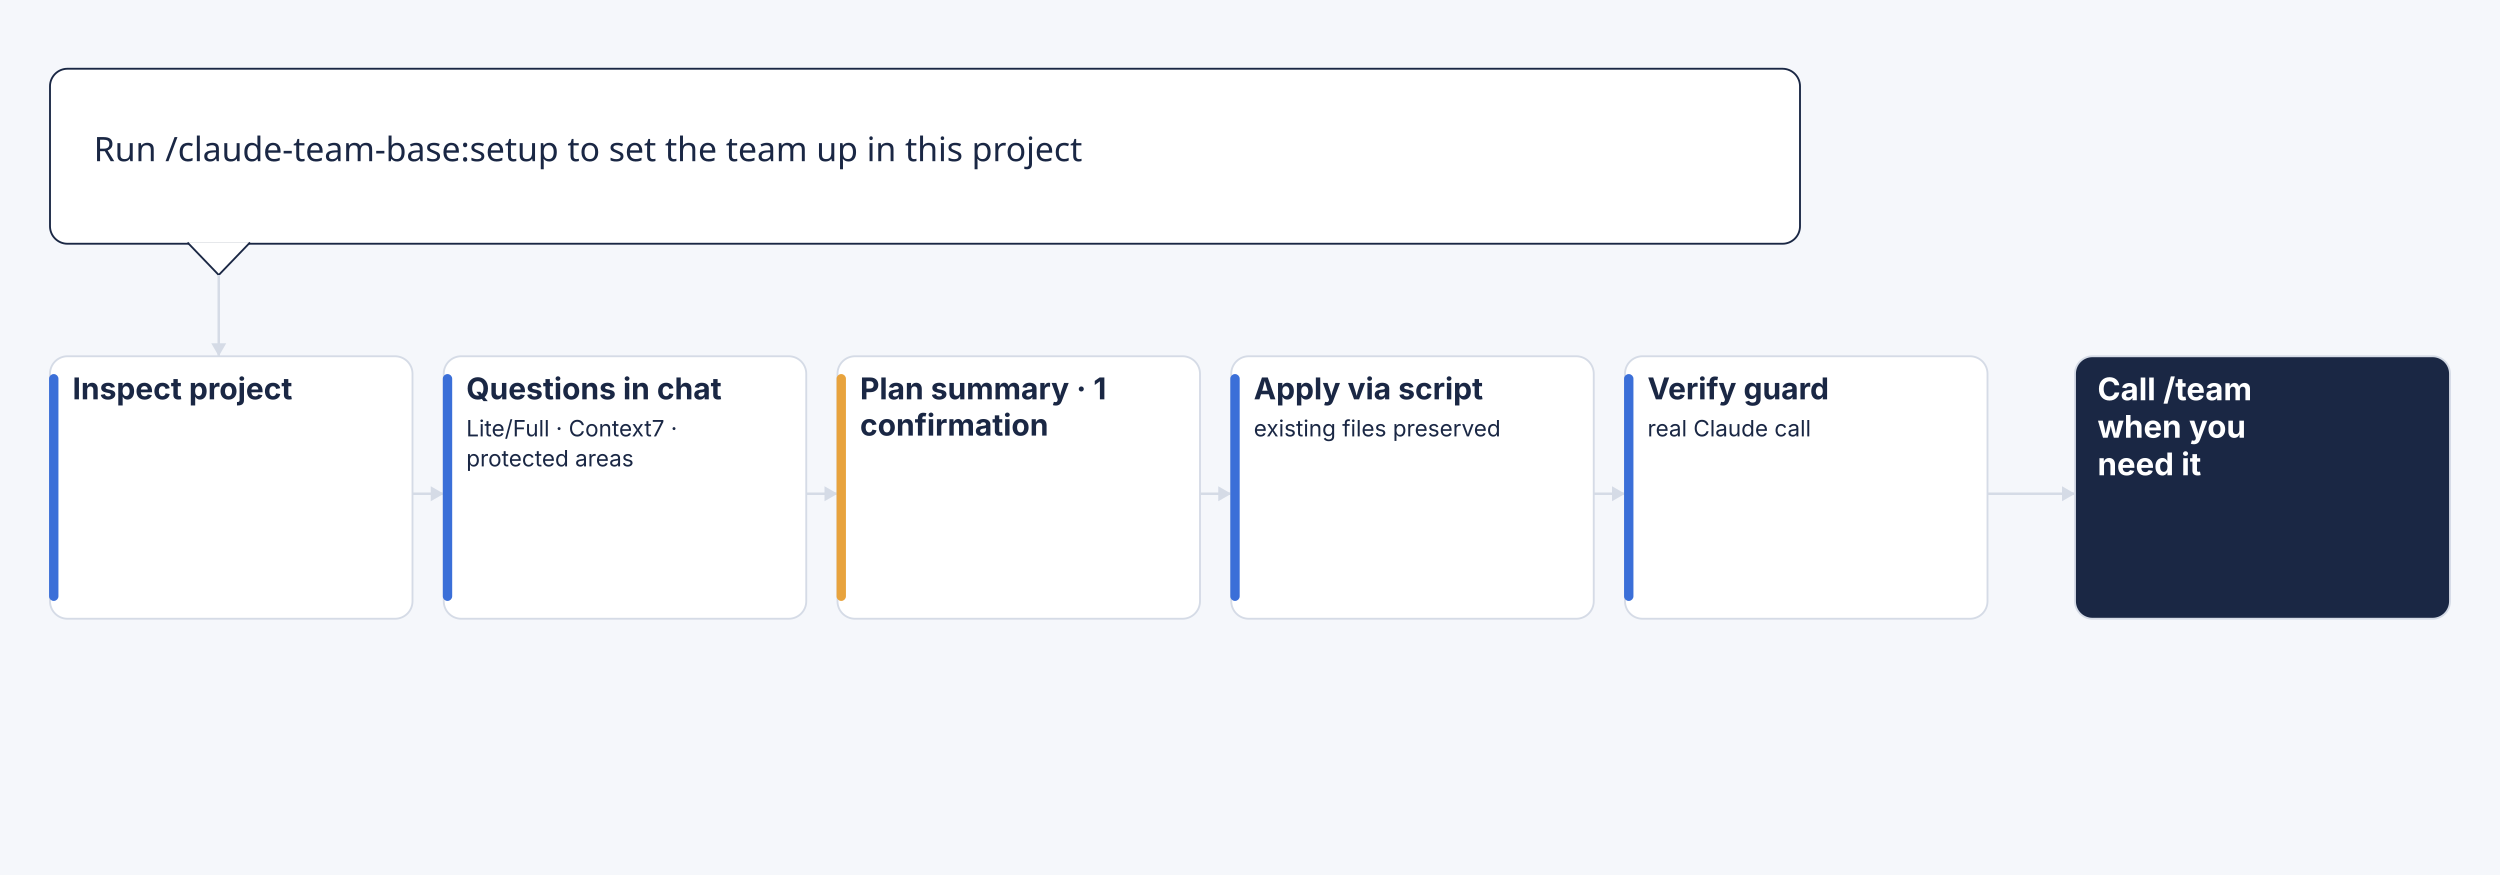
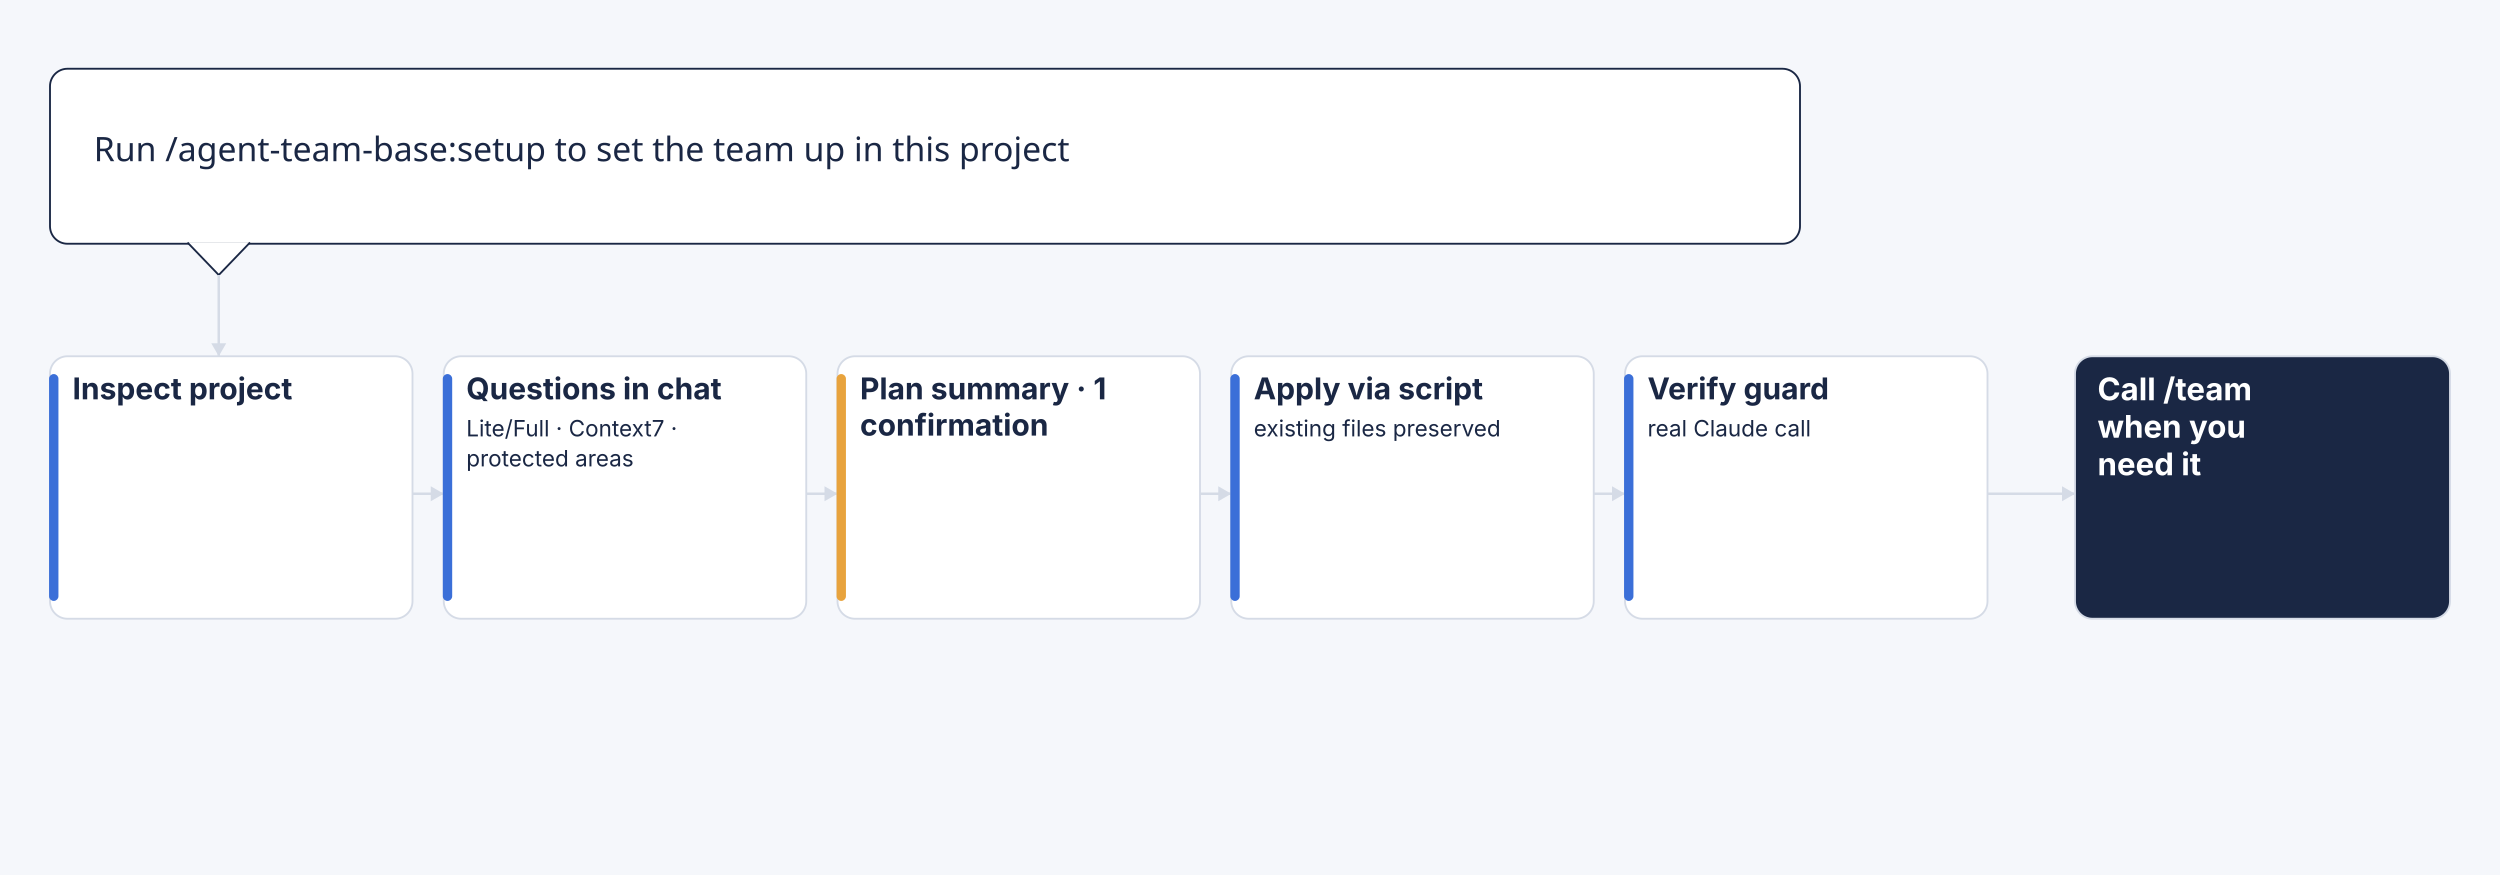
<svg xmlns="http://www.w3.org/2000/svg" width="2000" height="700" viewBox="0 0 2000 700">
  <rect width="2000" height="700" fill="#F5F7FB" />
  <rect x="40" y="55" width="1400" height="140" rx="14" fill="white" stroke="#1A2744" stroke-width="1.5" />
  <path d="M 150 194 L 175 220 L 200 194" fill="white" stroke="#1A2744" stroke-width="1.5" />
-   <text x="75" y="108" dominant-baseline="text-before-edge" font-family="Consolas, Noto Sans KR, sans-serif" font-size="27" font-weight="400" fill="#1A2744">Run /claude-team-base:setup to set the team up in this project</text>
+   <text x="75" y="108" dominant-baseline="text-before-edge" font-family="Consolas, Noto Sans KR, sans-serif" font-size="27" font-weight="400" fill="#1A2744">Run /agent-team-base:setup to set the team up in this project</text>
  <polyline points="175,220 175,285" fill="none" stroke="#D5DBE6" stroke-width="2" />
  <polygon points="175,285 169.0,274.608 181.0,274.608" fill="#D5DBE6" />
  <rect x="40" y="285" width="290" height="210" rx="14" fill="white" stroke="#D5DBE6" stroke-width="1.5" />
  <rect x="40" y="300" width="6" height="180" rx="3" fill="#3B6FD8" stroke="#3B6FD8" stroke-width="1.5" />
  <text x="58" y="302" dominant-baseline="text-before-edge" font-family="Inter, Noto Sans KR, sans-serif" font-size="24" font-weight="700" fill="#1A2744">Inspect project</text>
  <polyline points="330,395 355,395" fill="none" stroke="#D5DBE6" stroke-width="2" />
  <polygon points="355,395 344.608,401.0 344.608,389.0" fill="#D5DBE6" />
  <rect x="355" y="285" width="290" height="210" rx="14" fill="white" stroke="#D5DBE6" stroke-width="1.5" />
  <rect x="355" y="300" width="6" height="180" rx="3" fill="#3B6FD8" stroke="#3B6FD8" stroke-width="1.5" />
  <text x="373" y="302" dominant-baseline="text-before-edge" font-family="Inter, Noto Sans KR, sans-serif" font-size="24" font-weight="700" fill="#1A2744">Questions in chat</text>
  <text x="373" y="336" dominant-baseline="text-before-edge" font-family="Inter, Noto Sans KR, sans-serif" font-size="18" font-weight="400" fill="#1A2744">Lite/Full · Context7 ·</text>
  <text x="373" y="360" dominant-baseline="text-before-edge" font-family="Inter, Noto Sans KR, sans-serif" font-size="18" font-weight="400" fill="#1A2744">protected areas</text>
  <polyline points="645,395 670,395" fill="none" stroke="#D5DBE6" stroke-width="2" />
  <polygon points="670,395 659.608,401.0 659.608,389.0" fill="#D5DBE6" />
  <rect x="670" y="285" width="290" height="210" rx="14" fill="white" stroke="#D5DBE6" stroke-width="1.5" />
  <rect x="670" y="300" width="6" height="180" rx="3" fill="#E8A33D" stroke="#E8A33D" stroke-width="1.5" />
  <text x="688" y="302" dominant-baseline="text-before-edge" font-family="Inter, Noto Sans KR, sans-serif" font-size="24" font-weight="700" fill="#1A2744">Plan summary · 1</text>
  <text x="688" y="331" dominant-baseline="text-before-edge" font-family="Inter, Noto Sans KR, sans-serif" font-size="24" font-weight="700" fill="#1A2744">confirmation</text>
  <polyline points="960,395 985,395" fill="none" stroke="#D5DBE6" stroke-width="2" />
  <polygon points="985,395 974.608,401.0 974.608,389.0" fill="#D5DBE6" />
  <rect x="985" y="285" width="290" height="210" rx="14" fill="white" stroke="#D5DBE6" stroke-width="1.5" />
  <rect x="985" y="300" width="6" height="180" rx="3" fill="#3B6FD8" stroke="#3B6FD8" stroke-width="1.5" />
  <text x="1003" y="302" dominant-baseline="text-before-edge" font-family="Inter, Noto Sans KR, sans-serif" font-size="24" font-weight="700" fill="#1A2744">Apply via script</text>
  <text x="1003" y="336" dominant-baseline="text-before-edge" font-family="Inter, Noto Sans KR, sans-serif" font-size="18" font-weight="400" fill="#1A2744">existing files preserved</text>
  <polyline points="1275,395 1300,395" fill="none" stroke="#D5DBE6" stroke-width="2" />
  <polygon points="1300,395 1289.608,401.0 1289.608,389.0" fill="#D5DBE6" />
  <rect x="1300" y="285" width="290" height="210" rx="14" fill="white" stroke="#D5DBE6" stroke-width="1.5" />
  <rect x="1300" y="300" width="6" height="180" rx="3" fill="#3B6FD8" stroke="#3B6FD8" stroke-width="1.5" />
  <text x="1318" y="302" dominant-baseline="text-before-edge" font-family="Inter, Noto Sans KR, sans-serif" font-size="24" font-weight="700" fill="#1A2744">Verify guard</text>
  <text x="1318" y="336" dominant-baseline="text-before-edge" font-family="Inter, Noto Sans KR, sans-serif" font-size="18" font-weight="400" fill="#1A2744">real Claude call</text>
  <polyline points="1590,395 1660,395" fill="none" stroke="#D5DBE6" stroke-width="2" />
  <polygon points="1660,395 1649.608,401.0 1649.608,389.0" fill="#D5DBE6" />
  <rect x="1660" y="285" width="300" height="210" rx="14" fill="#1A2744" stroke="#D5DBE6" stroke-width="1.5" />
  <text x="1678" y="302" dominant-baseline="text-before-edge" font-family="Inter, Noto Sans KR, sans-serif" font-size="25" font-weight="700" fill="white">Call /team</text>
  <text x="1678" y="332" dominant-baseline="text-before-edge" font-family="Inter, Noto Sans KR, sans-serif" font-size="25" font-weight="700" fill="white">when you</text>
  <text x="1678" y="362" dominant-baseline="text-before-edge" font-family="Inter, Noto Sans KR, sans-serif" font-size="25" font-weight="700" fill="white">need it</text>
</svg>
